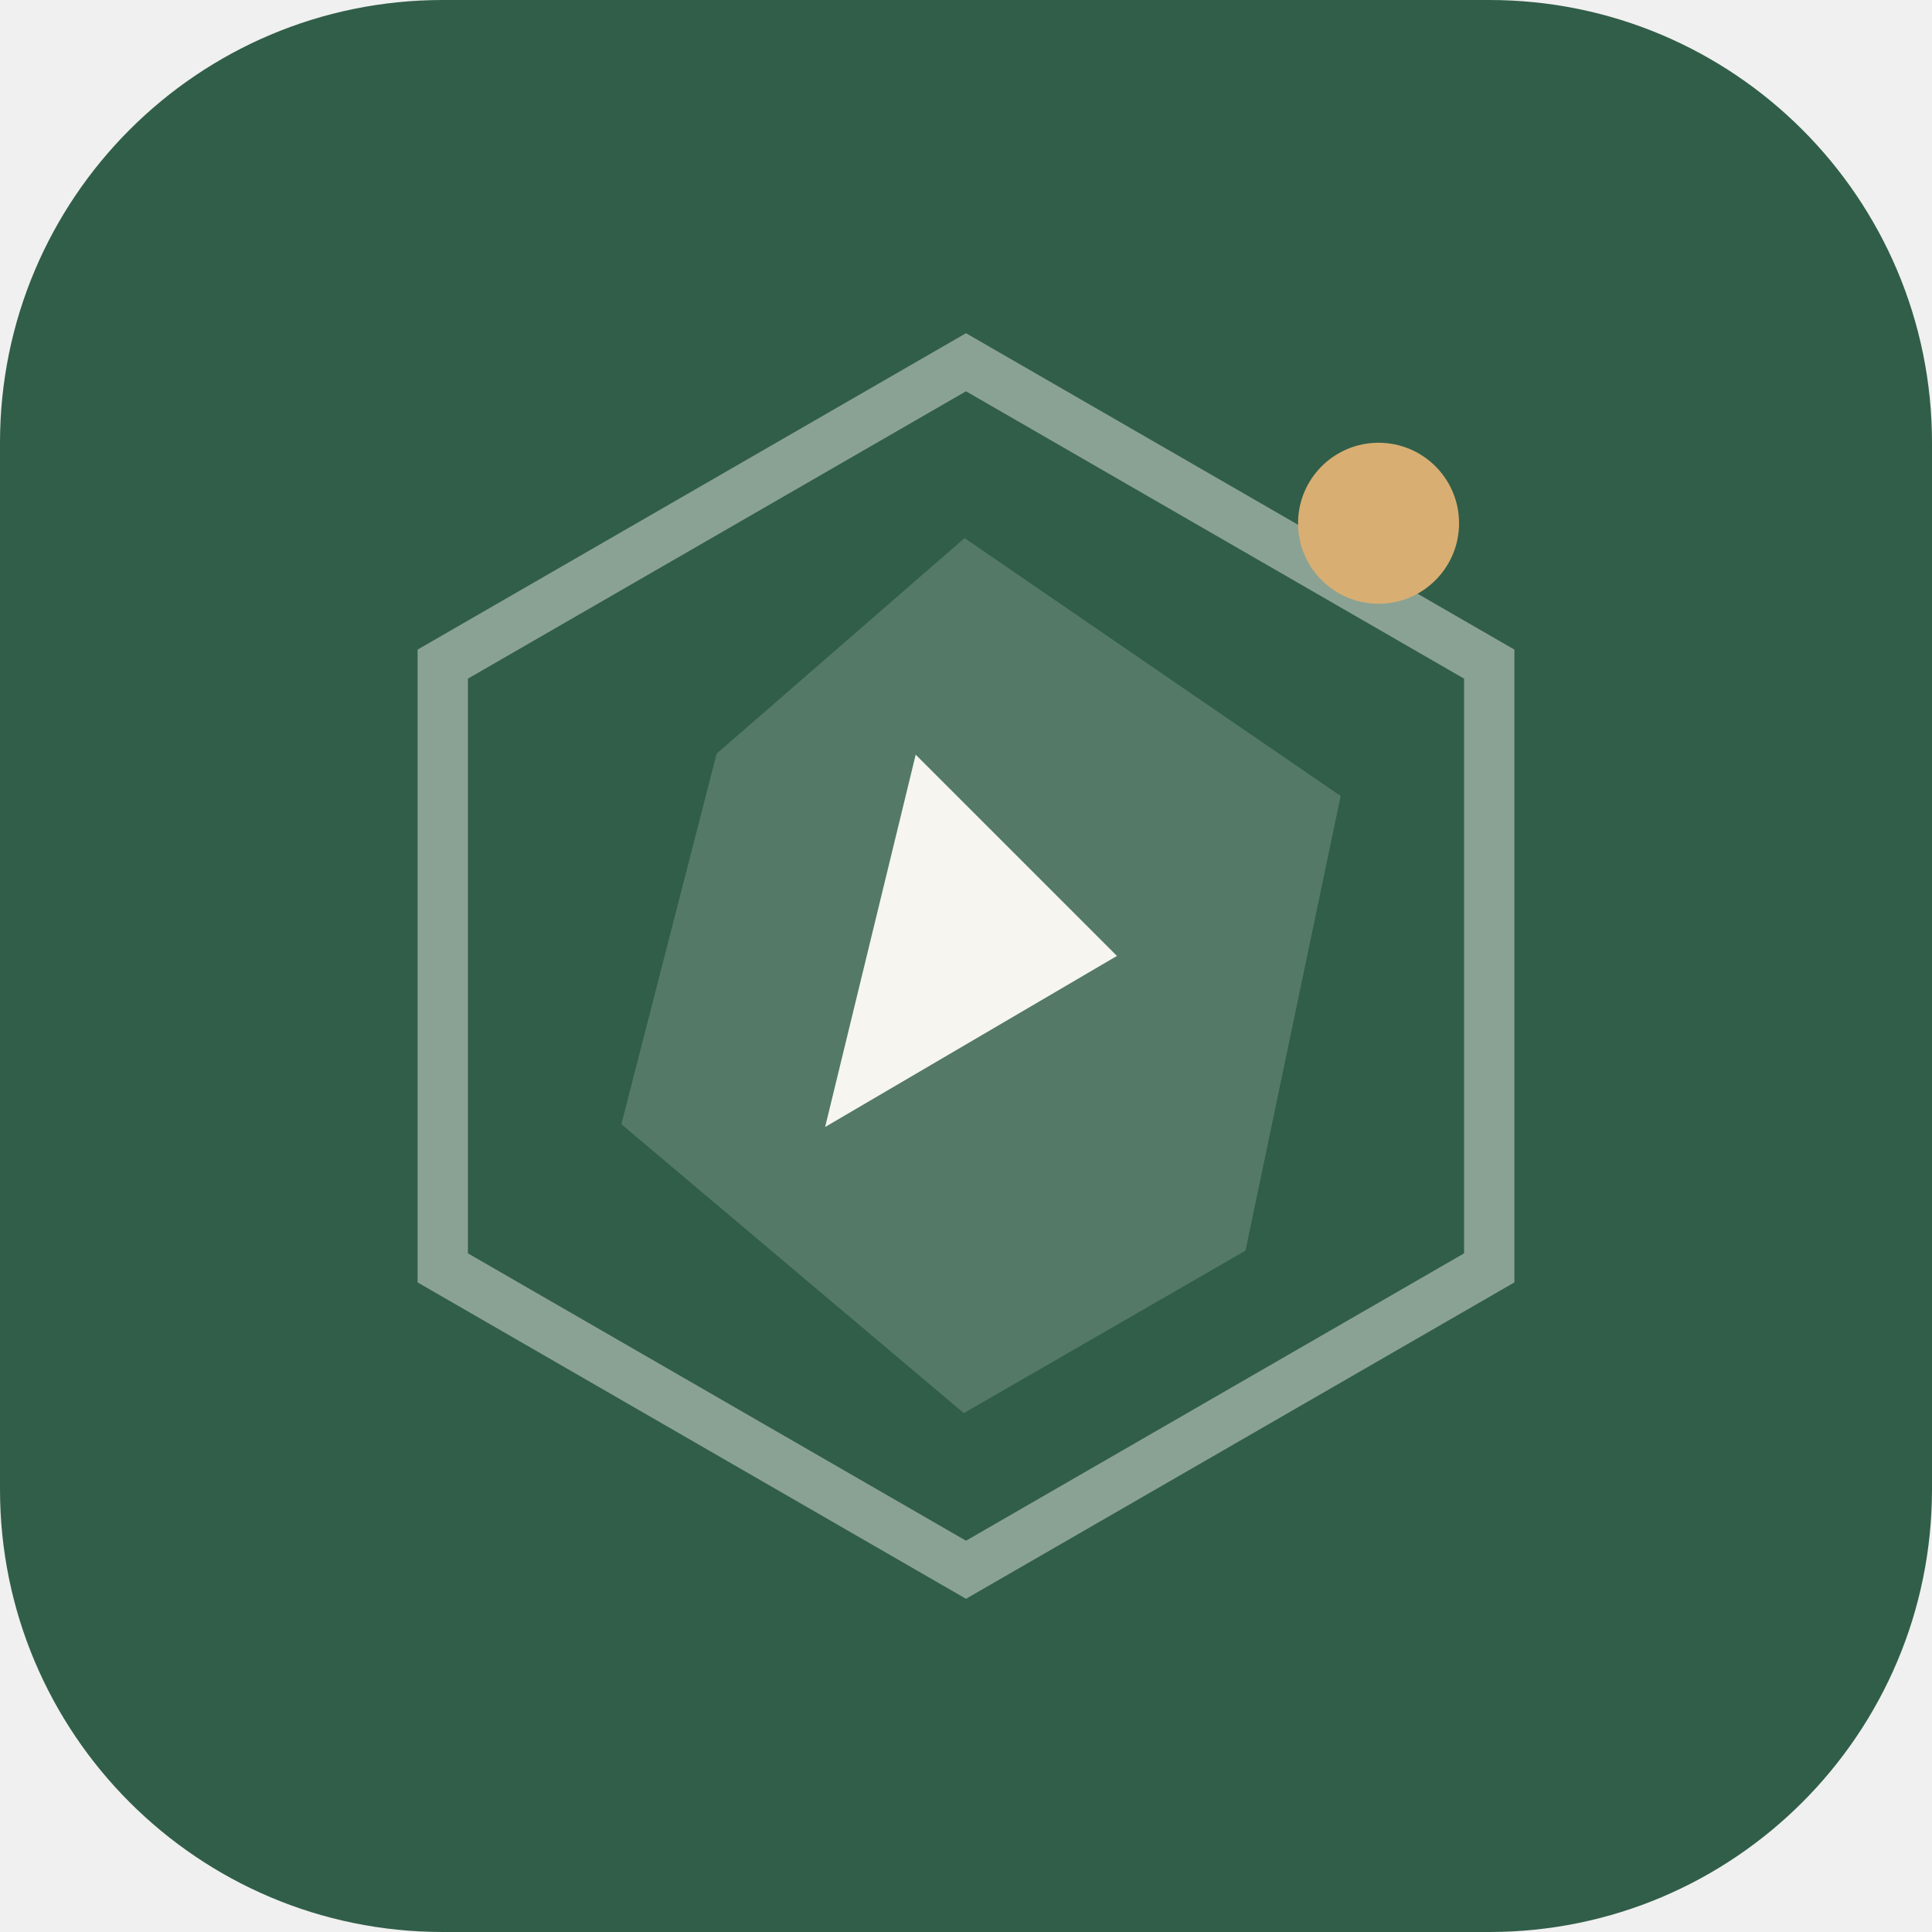
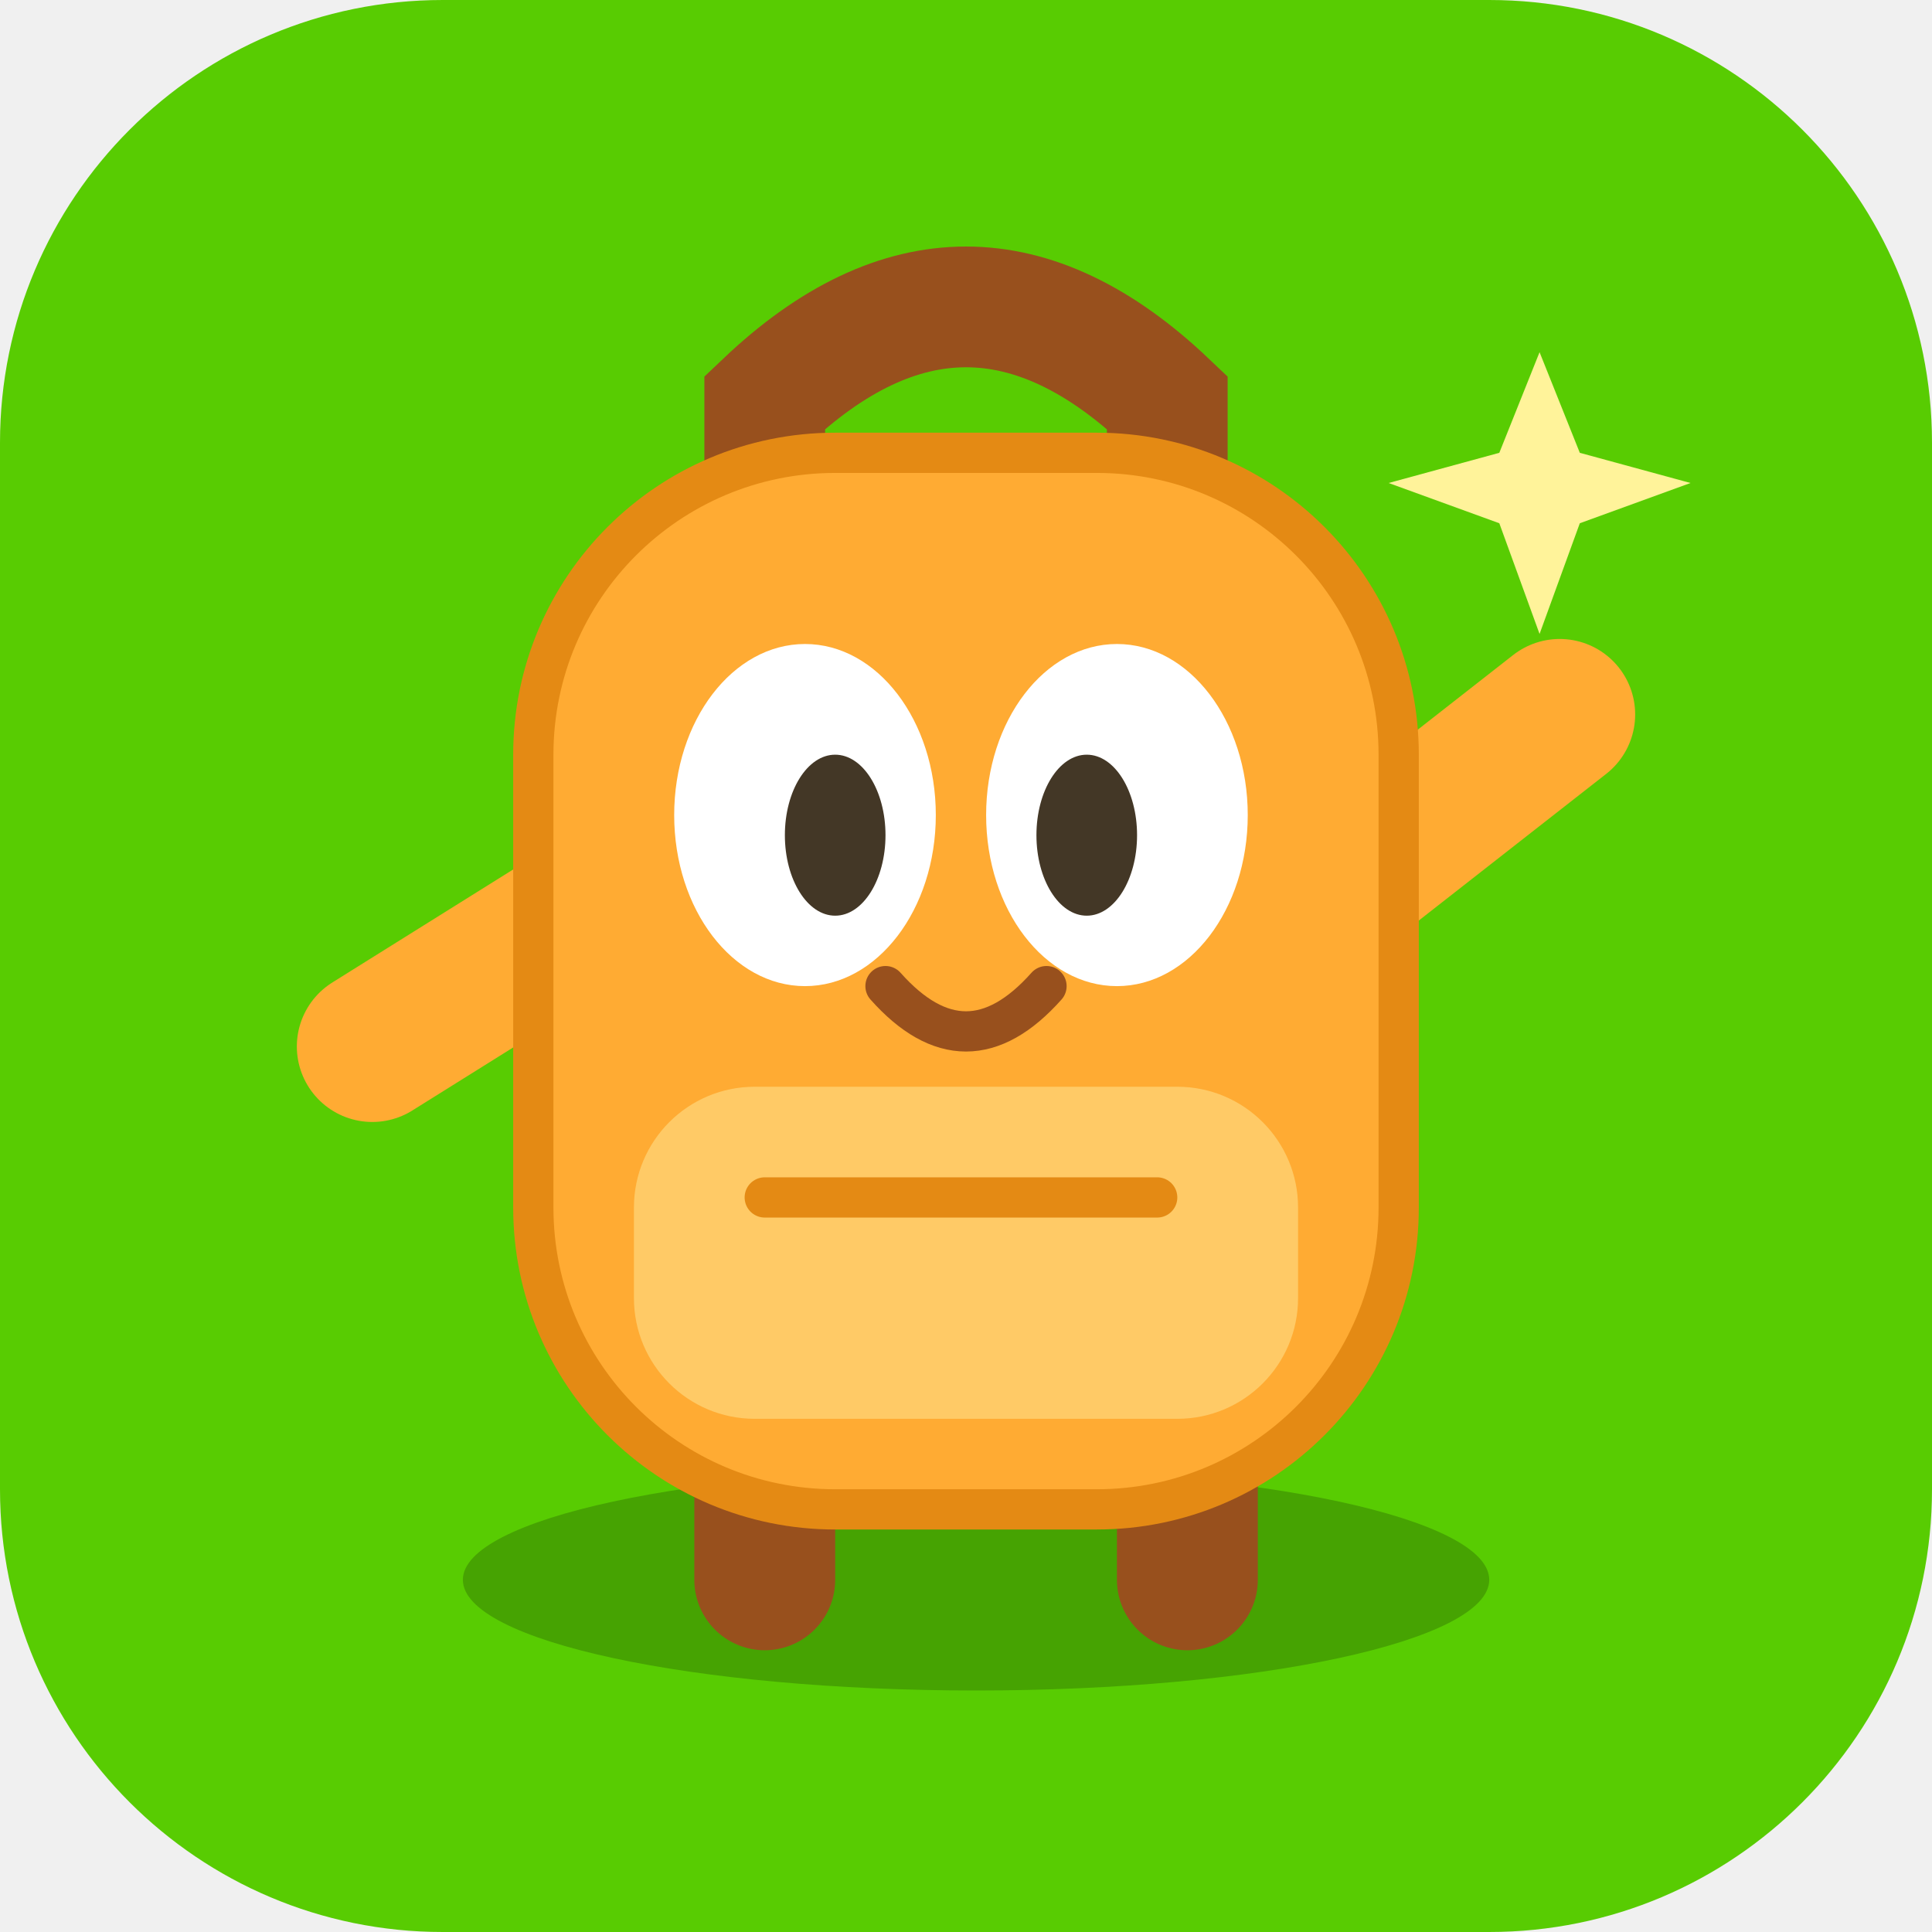
<svg xmlns="http://www.w3.org/2000/svg" viewBox="0 0 192 192">
-   <rect width="192" height="192" rx="44" fill="#315e49" />
-   <path d="M96 36 148 66v60l-52 30-52-30V66Z" fill="none" stroke="#f6f5f0" stroke-width="5" opacity=".45" />
-   <path d="m96 56 35 24-9 43-26 15-32-27 9-35Z" fill="#f6f5f0" opacity=".18" stroke="#f6f5f0" stroke-width="4" />
-   <path d="m82 112 9-37 20 20-29 17Z" fill="#f6f5f0" />
-   <circle cx="137" cy="52" r="8" fill="#d9ae72" />
+   <rect width="192" height="192" rx="44" fill="#58cc02" />
+   <ellipse cx="97" cy="157" rx="51" ry="11" fill="#46a302" />
+   <path d="M76 52V40q20-19 40 0v12" fill="none" stroke="#98501d" stroke-width="12" stroke-linecap="round" />
+   <path d="M61 89 37 104M132 89l23-18" stroke="#ffab33" stroke-width="15" stroke-linecap="round" />
+   <path d="M76 144v13m42-13v13" stroke="#98501d" stroke-width="14" stroke-linecap="round" />
+   <rect x="53" y="45" width="86" height="105" rx="30" fill="#ffab33" stroke="#e48a14" stroke-width="4" />
+   <rect x="63" y="108" width="66" height="33" rx="12" fill="#ffca66" />
+   <path d="M76 119h39" stroke="#e48a14" stroke-width="4" stroke-linecap="round" />
+   <ellipse cx="80" cy="81" rx="13" ry="17" fill="white" />
+   <ellipse cx="111" cy="81" rx="13" ry="17" fill="white" />
+   <ellipse cx="83" cy="83" rx="5" ry="8" fill="#433726" />
+   <ellipse cx="108" cy="83" rx="5" ry="8" fill="#433726" />
+   <path d="M88 98q8 9 16 0" fill="none" stroke="#98501d" stroke-width="4" stroke-linecap="round" />
+   <path d="m153 35 4 10 11 3-11 4-4 11-4-11-11-4 11-3Z" fill="#fff39a" />
</svg>
